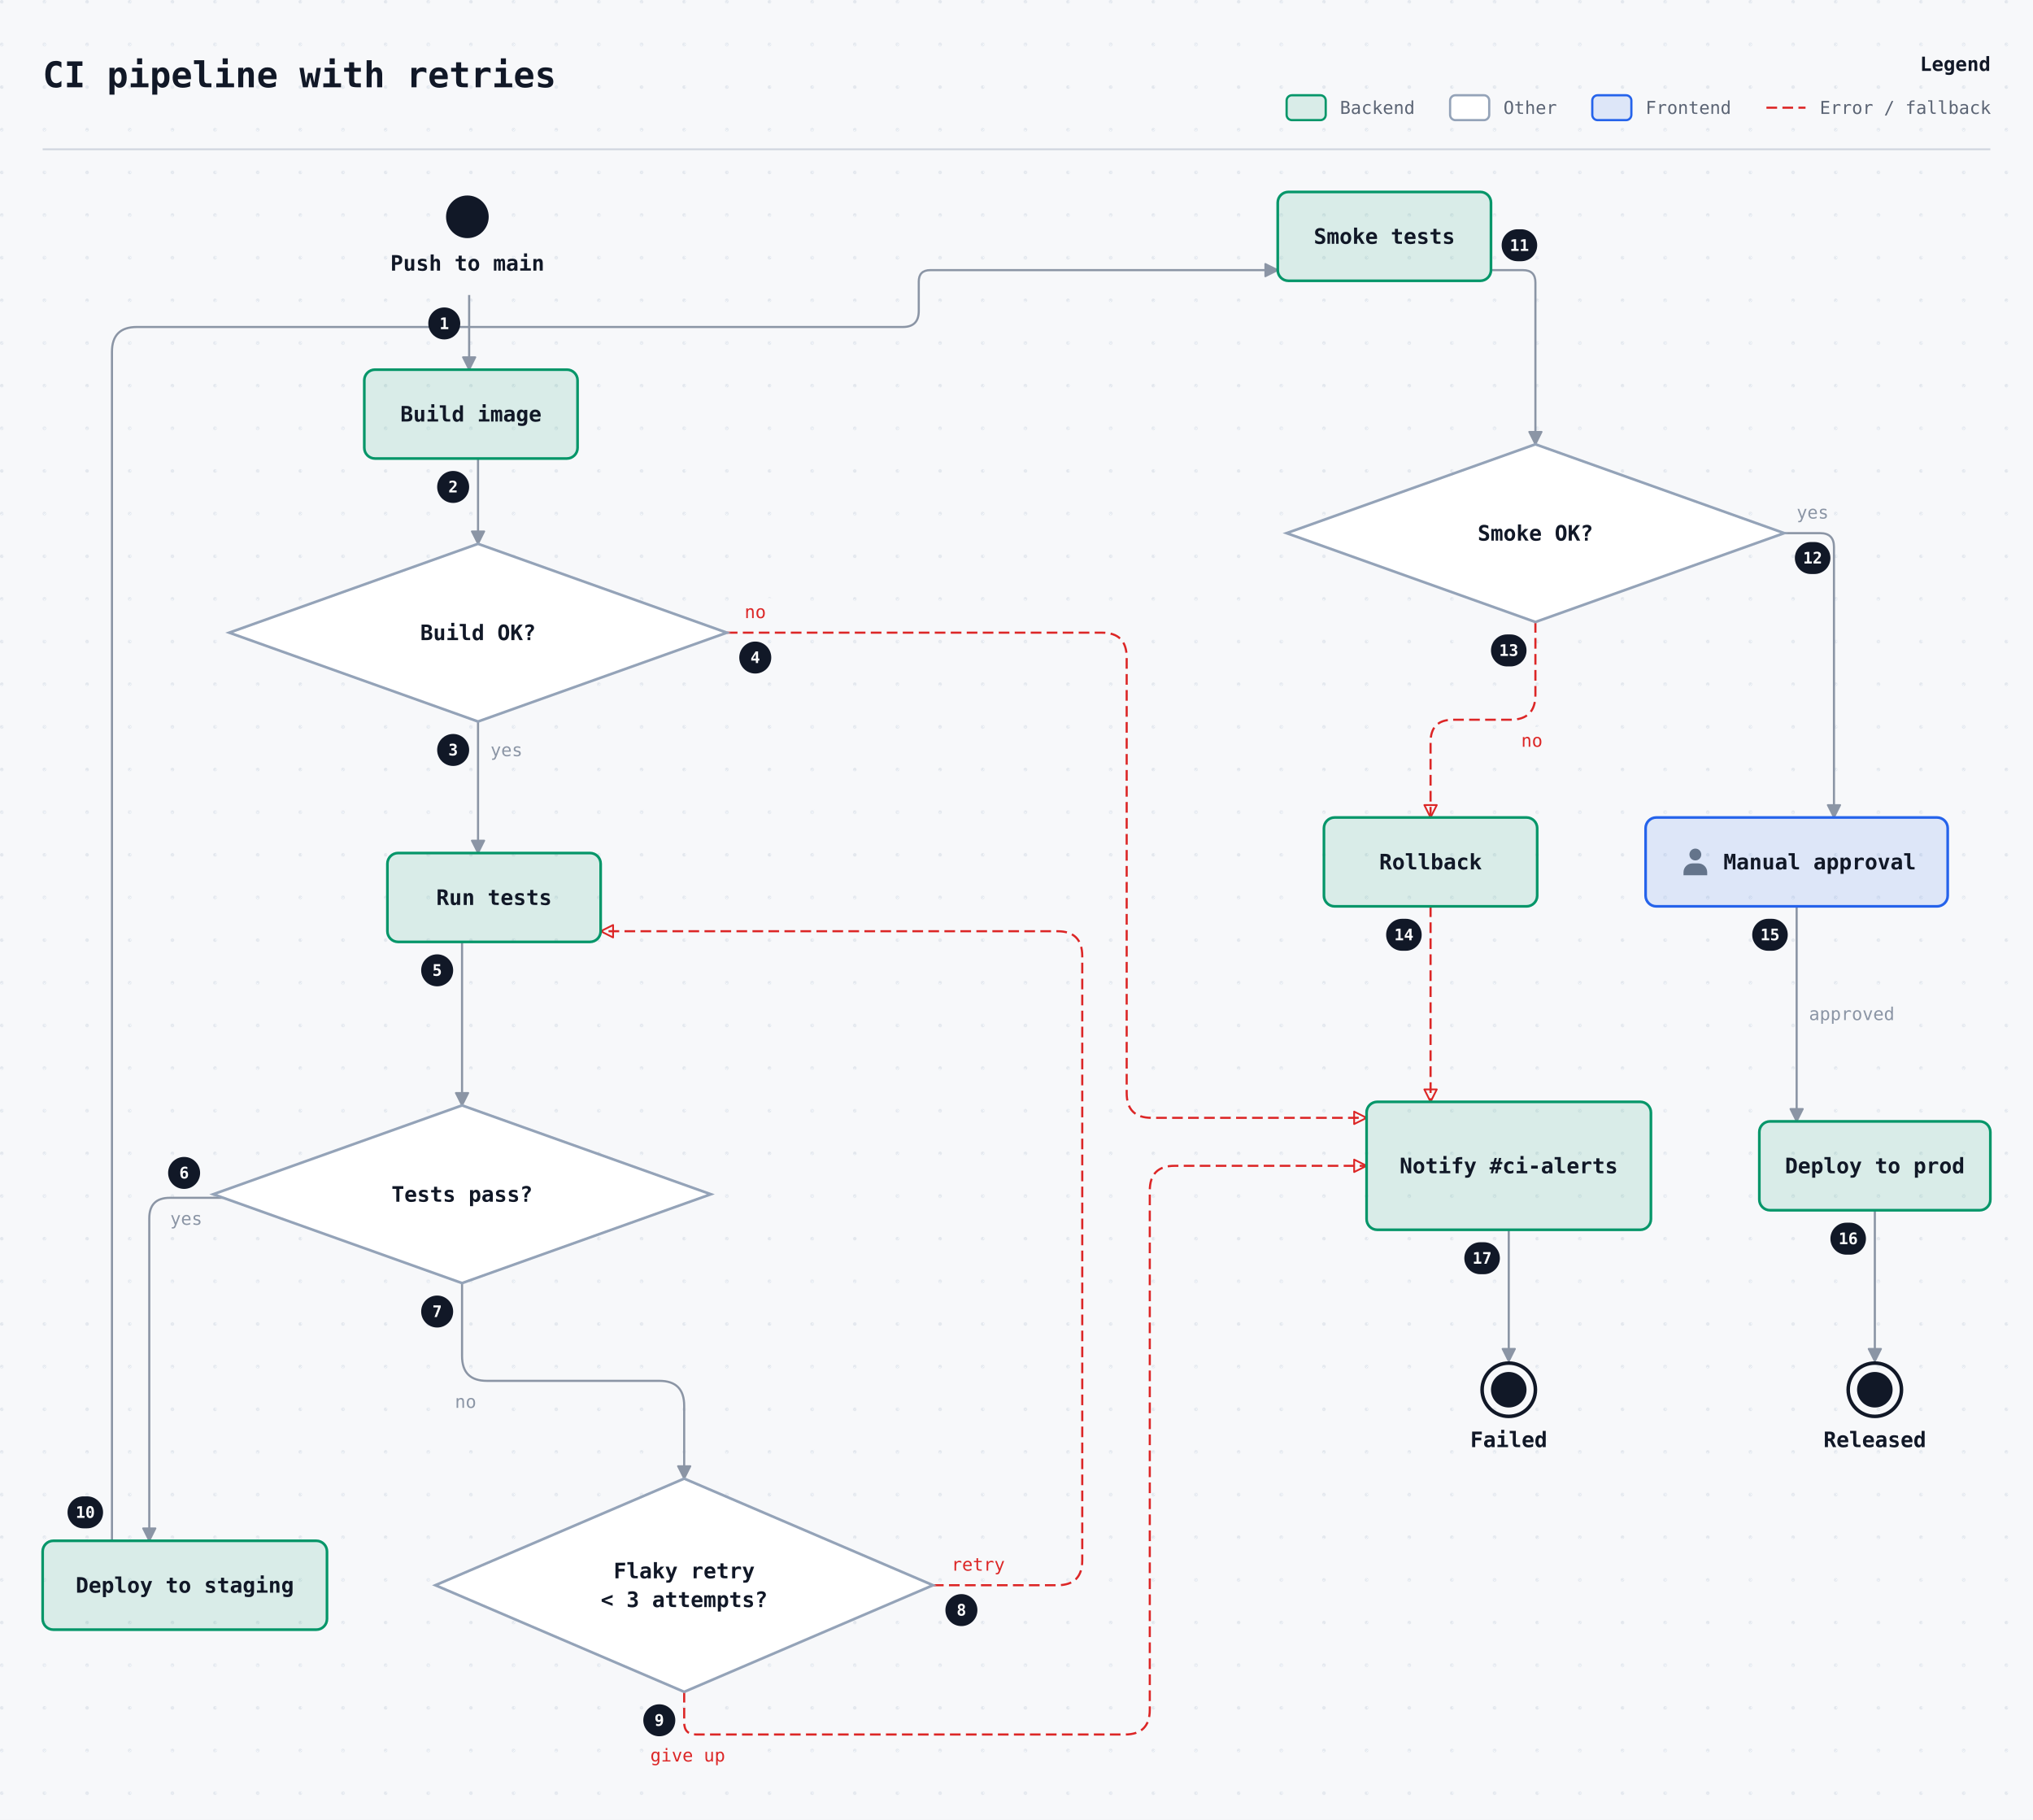
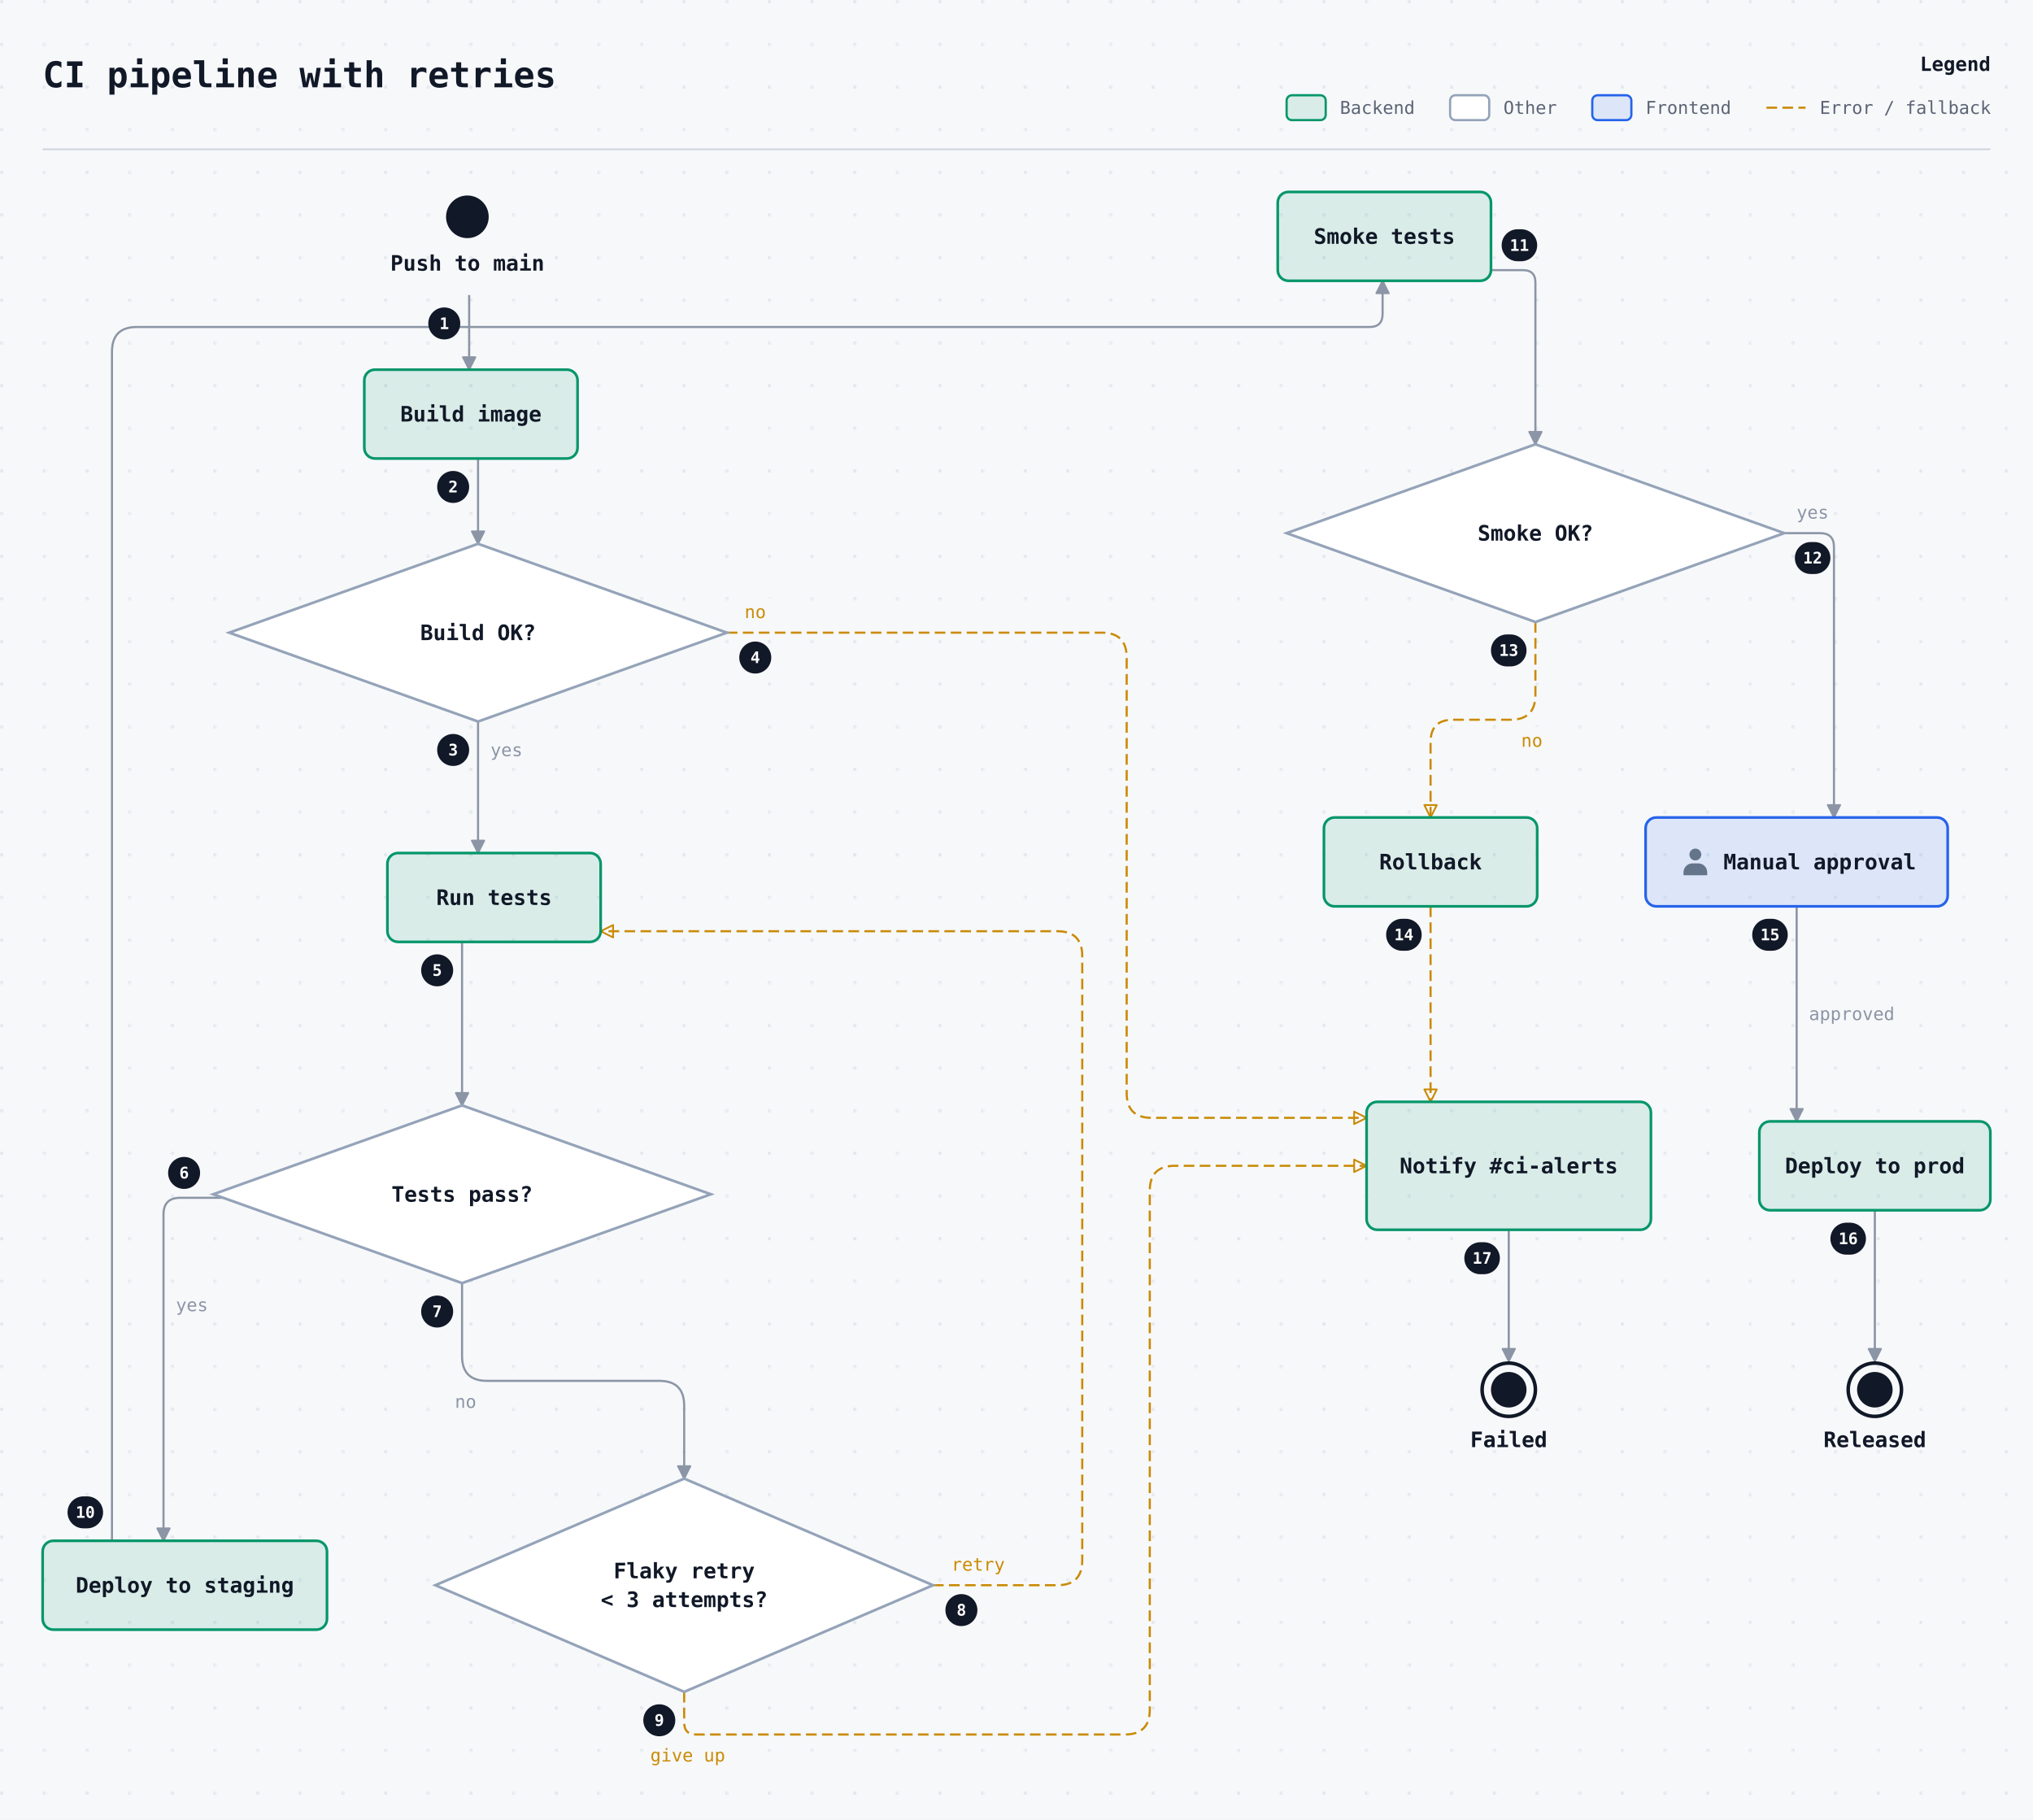
<svg xmlns="http://www.w3.org/2000/svg" version="1.1" width="1144" height="1024" viewBox="0 0 1144 1024" font-family="JetBrains Mono, ui-monospace, SFMono-Regular, Menlo, Consolas, monospace">
  <defs>
    <pattern id="canvas-grid" width="24" height="24" patternUnits="userSpaceOnUse">
      <circle cx="1" cy="1" r="1" fill="#e3e7ed" />
    </pattern>
    <marker id="marker-arrow-0" viewBox="-1 -1 9 9" refX="7" refY="3.5" markerWidth="9" markerHeight="9" markerUnits="userSpaceOnUse" orient="auto-start-reverse">
      <path d="M0 0 L7 3.5 L0 7 Z" fill="#8b95a5" stroke="#8b95a5" stroke-width="1" stroke-linejoin="round" />
    </marker>
    <marker id="marker-uml-triangle-1" viewBox="-1 -1 9 9" refX="7" refY="3.5" markerWidth="9" markerHeight="9" markerUnits="userSpaceOnUse" orient="auto-start-reverse">
-       <path d="M0 0 L7 3.5 L0 7 Z" fill="none" stroke="#dc2626" stroke-width="1" stroke-linejoin="round" />
+       <path d="M0 0 L7 3.5 L0 7 Z" fill="none" stroke="#ca8a04" stroke-width="1" stroke-linejoin="round" />
    </marker>
  </defs>
  <rect width="100%" height="100%" fill="#f7f8fa" />
  <rect width="100%" height="100%" fill="url(#canvas-grid)" />
  <text x="24.0" y="49.1" text-anchor="start" font-size="20" font-weight="bold" fill="#111827">CI pipeline with retries</text>
  <path d="M 264.0 166.0 L 264.0 208.0" fill="none" stroke="#8b95a5" stroke-width="1.2" marker-end="url(#marker-arrow-0)" />
  <path d="M 269.0 258.0 L 269.0 306.0" fill="none" stroke="#8b95a5" stroke-width="1.2" marker-end="url(#marker-arrow-0)" />
  <path d="M 269.0 406.0 L 269.0 480.0" fill="none" stroke="#8b95a5" stroke-width="1.2" marker-end="url(#marker-arrow-0)" />
-   <path d="M 409.0 356.0 L 620.0 356.0 Q 634.0 356.0 634.0 370.0 L 634.0 615.0 Q 634.0 629.0 648.0 629.0 L 769.0 629.0" fill="none" stroke="#dc2626" stroke-width="1.2" stroke-dasharray="6 3" marker-end="url(#marker-uml-triangle-1)" />
+   <path d="M 409.0 356.0 L 620.0 356.0 Q 634.0 356.0 634.0 370.0 L 634.0 615.0 Q 634.0 629.0 648.0 629.0 L 769.0 629.0" fill="none" stroke="#ca8a04" stroke-width="1.2" stroke-dasharray="6 3" marker-end="url(#marker-uml-triangle-1)" />
  <path d="M 260.0 530.0 L 260.0 622.0" fill="none" stroke="#8b95a5" stroke-width="1.2" marker-end="url(#marker-arrow-0)" />
-   <path d="M 125.6 674.0 L 95.6 674.0 Q 84.0 674.0 84.0 685.6 L 84.0 867.0" fill="none" stroke="#8b95a5" stroke-width="1.2" marker-end="url(#marker-arrow-0)" />
+   <path d="M 125.6 674.0 L 101.4 674.0 Q 92.0 674.0 92.0 683.4 L 92.0 867.0" fill="none" stroke="#8b95a5" stroke-width="1.2" marker-end="url(#marker-arrow-0)" />
  <path d="M 260.0 722.0 L 260.0 763.0 Q 260.0 777.0 274.0 777.0 L 371.0 777.0 Q 385.0 777.0 385.0 791.0 L 385.0 832.0" fill="none" stroke="#8b95a5" stroke-width="1.2" marker-end="url(#marker-arrow-0)" />
-   <path d="M 525.0 892.0 L 595.0 892.0 Q 609.0 892.0 609.0 878.0 L 609.0 538.0 Q 609.0 524.0 595.0 524.0 L 338.0 524.0" fill="none" stroke="#dc2626" stroke-width="1.2" stroke-dasharray="6 3" marker-end="url(#marker-uml-triangle-1)" />
-   <path d="M 385.0 952.0 L 385.0 969.3 Q 385.0 976.0 391.7 976.0 L 633.0 976.0 Q 647.0 976.0 647.0 962.0 L 647.0 670.0 Q 647.0 656.0 661.0 656.0 L 769.0 656.0" fill="none" stroke="#dc2626" stroke-width="1.2" stroke-dasharray="6 3" marker-end="url(#marker-uml-triangle-1)" />
-   <path d="M 63.0 867.0 L 63.0 198.0 Q 63.0 184.0 77.0 184.0 L 508.0 184.0 Q 517.0 184.0 517.0 175.0 L 517.0 158.5 Q 517.0 152.0 523.5 152.0 L 719.0 152.0" fill="none" stroke="#8b95a5" stroke-width="1.2" marker-end="url(#marker-arrow-0)" />
+   <path d="M 525.0 892.0 L 595.0 892.0 Q 609.0 892.0 609.0 878.0 L 609.0 538.0 Q 609.0 524.0 595.0 524.0 L 338.0 524.0" fill="none" stroke="#ca8a04" stroke-width="1.2" stroke-dasharray="6 3" marker-end="url(#marker-uml-triangle-1)" />
+   <path d="M 385.0 952.0 L 385.0 969.3 Q 385.0 976.0 391.7 976.0 L 633.0 976.0 Q 647.0 976.0 647.0 962.0 L 647.0 670.0 Q 647.0 656.0 661.0 656.0 L 769.0 656.0" fill="none" stroke="#ca8a04" stroke-width="1.2" stroke-dasharray="6 3" marker-end="url(#marker-uml-triangle-1)" />
+   <path d="M 63.0 867.0 L 63.0 198.0 Q 63.0 184.0 77.0 184.0 L 770.7 184.0 Q 778.0 184.0 778.0 176.7 L 778.0 158.0" fill="none" stroke="#8b95a5" stroke-width="1.2" marker-end="url(#marker-arrow-0)" />
  <path d="M 839.0 152.0 L 857.0 152.0 Q 864.0 152.0 864.0 159.0 L 864.0 250.0" fill="none" stroke="#8b95a5" stroke-width="1.2" marker-end="url(#marker-arrow-0)" />
  <path d="M 1004.0 300.0 L 1024.2 300.0 Q 1032.0 300.0 1032.0 307.8 L 1032.0 460.0" fill="none" stroke="#8b95a5" stroke-width="1.2" marker-end="url(#marker-arrow-0)" />
-   <path d="M 864.0 350.0 L 864.0 391.0 Q 864.0 405.0 850.0 405.0 L 817.6 405.0 Q 805.0 405.0 805.0 417.6 L 805.0 460.0" fill="none" stroke="#dc2626" stroke-width="1.2" stroke-dasharray="6 3" marker-end="url(#marker-uml-triangle-1)" />
-   <path d="M 805.0 510.0 L 805.0 620.0" fill="none" stroke="#dc2626" stroke-width="1.2" stroke-dasharray="6 3" marker-end="url(#marker-uml-triangle-1)" />
+   <path d="M 864.0 350.0 L 864.0 391.0 Q 864.0 405.0 850.0 405.0 L 817.6 405.0 Q 805.0 405.0 805.0 417.6 L 805.0 460.0" fill="none" stroke="#ca8a04" stroke-width="1.2" stroke-dasharray="6 3" marker-end="url(#marker-uml-triangle-1)" />
+   <path d="M 805.0 510.0 L 805.0 620.0" fill="none" stroke="#ca8a04" stroke-width="1.2" stroke-dasharray="6 3" marker-end="url(#marker-uml-triangle-1)" />
  <path d="M 1011.0 510.0 L 1011.0 631.0" fill="none" stroke="#8b95a5" stroke-width="1.2" marker-end="url(#marker-arrow-0)" />
  <path d="M 1055.0 681.0 L 1055.0 766.0" fill="none" stroke="#8b95a5" stroke-width="1.2" marker-end="url(#marker-arrow-0)" />
  <path d="M 849.0 692.0 L 849.0 766.0" fill="none" stroke="#8b95a5" stroke-width="1.2" marker-end="url(#marker-arrow-0)" />
  <circle cx="263.0" cy="122.0" r="12.0" fill="#111827" />
  <text x="263.0" y="152.3" text-anchor="middle" font-size="12" font-weight="bold" fill="#111827">
    <tspan>Push to main</tspan>
  </text>
  <rect fill="#059669" fill-opacity="0.122" stroke="#059669" stroke-width="1.5" x="205.0" y="208.0" width="120.0" height="50.0" rx="6.0" />
  <text x="265.0" y="237.2" text-anchor="middle" font-size="12" font-weight="bold" fill="#111827">
    <tspan>Build image</tspan>
  </text>
  <path fill="#ffffff" fill-opacity="1.000" stroke="#94a3b8" stroke-width="1.5" d="M 269.0 306.0 L 409.0 356.0 L 269.0 406.0 L 129.0 356.0 Z" />
  <text x="269.0" y="360.2" text-anchor="middle" font-size="12" font-weight="bold" fill="#111827">
    <tspan>Build OK?</tspan>
  </text>
  <rect fill="#059669" fill-opacity="0.122" stroke="#059669" stroke-width="1.5" x="218.0" y="480.0" width="120.0" height="50.0" rx="6.0" />
  <text x="278.0" y="509.2" text-anchor="middle" font-size="12" font-weight="bold" fill="#111827">
    <tspan>Run tests</tspan>
  </text>
  <path fill="#ffffff" fill-opacity="1.000" stroke="#94a3b8" stroke-width="1.5" d="M 260.0 622.0 L 400.0 672.0 L 260.0 722.0 L 120.0 672.0 Z" />
  <text x="260.0" y="676.2" text-anchor="middle" font-size="12" font-weight="bold" fill="#111827">
    <tspan>Tests pass?</tspan>
  </text>
  <path fill="#ffffff" fill-opacity="1.000" stroke="#94a3b8" stroke-width="1.5" d="M 385.0 832.0 L 525.0 892.0 L 385.0 952.0 L 245.0 892.0 Z" />
  <text x="385.0" y="888.1" text-anchor="middle" font-size="12" font-weight="bold" fill="#111827">
    <tspan>Flaky retry</tspan>
  </text>
  <text x="385.0" y="904.3" text-anchor="middle" font-size="12" font-weight="bold" fill="#111827">
    <tspan>&lt; 3 attempts?</tspan>
  </text>
  <rect fill="#059669" fill-opacity="0.122" stroke="#059669" stroke-width="1.5" x="24.0" y="867.0" width="160.0" height="50.0" rx="6.0" />
  <text x="104.0" y="896.2" text-anchor="middle" font-size="12" font-weight="bold" fill="#111827">
    <tspan>Deploy to staging</tspan>
  </text>
  <rect fill="#059669" fill-opacity="0.122" stroke="#059669" stroke-width="1.5" x="719.0" y="108.0" width="120.0" height="50.0" rx="6.0" />
  <text x="779.0" y="137.2" text-anchor="middle" font-size="12" font-weight="bold" fill="#111827">
    <tspan>Smoke tests</tspan>
  </text>
  <path fill="#ffffff" fill-opacity="1.000" stroke="#94a3b8" stroke-width="1.5" d="M 864.0 250.0 L 1004.0 300.0 L 864.0 350.0 L 724.0 300.0 Z" />
  <text x="864.0" y="304.2" text-anchor="middle" font-size="12" font-weight="bold" fill="#111827">
    <tspan>Smoke OK?</tspan>
  </text>
  <rect fill="#2563eb" fill-opacity="0.122" stroke="#2563eb" stroke-width="1.5" x="926.0" y="460.0" width="170.0" height="50.0" rx="6.0" />
  <svg class="node-tech-icon" x="944.0" y="475.0" width="20.0" height="20.0" viewBox="0 0 24 24" preserveAspectRatio="xMidYMid meet">
    <g>
      <circle cx="12" cy="7" r="4" fill="#64748b" />
      <path fill="#64748b" d="M4 21v-2a6 6 0 0 1 6-6h4a6 6 0 0 1 6 6v2H4z" />
    </g>
  </svg>
  <text x="1024.0" y="489.2" text-anchor="middle" font-size="12" font-weight="bold" fill="#111827">
    <tspan>Manual approval</tspan>
  </text>
  <rect fill="#059669" fill-opacity="0.122" stroke="#059669" stroke-width="1.5" x="990.0" y="631.0" width="130.0" height="50.0" rx="6.0" />
  <text x="1055.0" y="660.2" text-anchor="middle" font-size="12" font-weight="bold" fill="#111827">
    <tspan>Deploy to prod</tspan>
  </text>
  <rect fill="#059669" fill-opacity="0.122" stroke="#059669" stroke-width="1.5" x="745.0" y="460.0" width="120.0" height="50.0" rx="6.0" />
  <text x="805.0" y="489.2" text-anchor="middle" font-size="12" font-weight="bold" fill="#111827">
    <tspan>Rollback</tspan>
  </text>
  <rect fill="#059669" fill-opacity="0.122" stroke="#059669" stroke-width="1.5" x="769.0" y="620.0" width="160.0" height="72.0" rx="6.0" />
  <text x="849.0" y="660.2" text-anchor="middle" font-size="12" font-weight="bold" fill="#111827">
    <tspan>Notify #ci-alerts</tspan>
  </text>
  <circle cx="1055.0" cy="782.0" r="15.0" fill="none" stroke="#111827" stroke-width="2" />
  <circle cx="1055.0" cy="782.0" r="10.0" fill="#111827" />
  <text x="1055.0" y="814.3" text-anchor="middle" font-size="12" font-weight="bold" fill="#111827">
    <tspan>Released</tspan>
  </text>
  <circle cx="849.0" cy="782.0" r="15.0" fill="none" stroke="#111827" stroke-width="2" />
  <circle cx="849.0" cy="782.0" r="10.0" fill="#111827" />
  <text x="849.0" y="814.3" text-anchor="middle" font-size="12" font-weight="bold" fill="#111827">
    <tspan>Failed</tspan>
  </text>
  <rect x="273.0" y="414.2" width="24.0" height="15.5" rx="2" fill="#f7f8fa" />
  <text x="285.0" y="425.5" text-anchor="middle" font-size="10" fill="#8b95a5">yes</text>
  <rect x="415.0" y="336.5" width="20.0" height="15.5" rx="2" fill="#f7f8fa" />
-   <text x="425.0" y="347.8" text-anchor="middle" font-size="10" fill="#dc2626">no</text>
-   <rect x="92.8" y="678.0" width="24.0" height="15.5" rx="2" fill="#f7f8fa" />
-   <text x="104.8" y="689.2" text-anchor="middle" font-size="10" fill="#8b95a5">yes</text>
+   <text x="425.0" y="347.8" text-anchor="middle" font-size="10" fill="#ca8a04">no</text>
+   <rect x="96.0" y="726.6" width="24.0" height="15.5" rx="2" fill="#f7f8fa" />
+   <text x="108.0" y="737.8" text-anchor="middle" font-size="10" fill="#8b95a5">yes</text>
  <rect x="252.0" y="781.0" width="20.0" height="15.5" rx="2" fill="#f7f8fa" />
  <text x="262.0" y="792.2" text-anchor="middle" font-size="10" fill="#8b95a5">no</text>
  <rect x="532.4" y="872.5" width="36.0" height="15.5" rx="2" fill="#f7f8fa" />
-   <text x="550.4" y="883.8" text-anchor="middle" font-size="10" fill="#dc2626">retry</text>
+   <text x="550.4" y="883.8" text-anchor="middle" font-size="10" fill="#ca8a04">retry</text>
  <rect x="363.0" y="980.0" width="48.0" height="15.5" rx="2" fill="#f7f8fa" />
-   <text x="387.0" y="991.2" text-anchor="middle" font-size="10" fill="#dc2626">give up</text>
+   <text x="387.0" y="991.2" text-anchor="middle" font-size="10" fill="#ca8a04">give up</text>
  <rect x="1008.0" y="280.5" width="24.0" height="15.5" rx="2" fill="#f7f8fa" />
  <text x="1020.0" y="291.8" text-anchor="middle" font-size="10" fill="#8b95a5">yes</text>
  <rect x="852.0" y="409.0" width="20.0" height="15.5" rx="2" fill="#f7f8fa" />
-   <text x="862.0" y="420.2" text-anchor="middle" font-size="10" fill="#dc2626">no</text>
+   <text x="862.0" y="420.2" text-anchor="middle" font-size="10" fill="#ca8a04">no</text>
  <rect x="1015.0" y="562.8" width="54.0" height="15.5" rx="2" fill="#f7f8fa" />
  <text x="1042.0" y="574.0" text-anchor="middle" font-size="10" fill="#8b95a5">approved</text>
  <rect x="241.0" y="173.0" width="18.0" height="18.0" rx="9.0" fill="#111827" />
  <text x="250.0" y="185.2" text-anchor="middle" font-size="9" font-weight="bold" fill="#ffffff">1</text>
  <rect x="246.0" y="265.0" width="18.0" height="18.0" rx="9.0" fill="#111827" />
  <text x="255.0" y="277.1" text-anchor="middle" font-size="9" font-weight="bold" fill="#ffffff">2</text>
  <rect x="246.0" y="413.0" width="18.0" height="18.0" rx="9.0" fill="#111827" />
  <text x="255.0" y="425.1" text-anchor="middle" font-size="9" font-weight="bold" fill="#ffffff">3</text>
  <rect x="416.0" y="361.0" width="18.0" height="18.0" rx="9.0" fill="#111827" />
  <text x="425.0" y="373.1" text-anchor="middle" font-size="9" font-weight="bold" fill="#ffffff">4</text>
  <rect x="237.0" y="537.0" width="18.0" height="18.0" rx="9.0" fill="#111827" />
  <text x="246.0" y="549.1" text-anchor="middle" font-size="9" font-weight="bold" fill="#ffffff">5</text>
  <rect x="94.6" y="651.0" width="18.0" height="18.0" rx="9.0" fill="#111827" />
  <text x="103.6" y="663.1" text-anchor="middle" font-size="9" font-weight="bold" fill="#ffffff">6</text>
  <rect x="237.0" y="729.0" width="18.0" height="18.0" rx="9.0" fill="#111827" />
  <text x="246.0" y="741.1" text-anchor="middle" font-size="9" font-weight="bold" fill="#ffffff">7</text>
  <rect x="532.0" y="897.0" width="18.0" height="18.0" rx="9.0" fill="#111827" />
  <text x="541.0" y="909.1" text-anchor="middle" font-size="9" font-weight="bold" fill="#ffffff">8</text>
  <rect x="362.0" y="959.0" width="18.0" height="18.0" rx="9.0" fill="#111827" />
  <text x="371.0" y="971.1" text-anchor="middle" font-size="9" font-weight="bold" fill="#ffffff">9</text>
  <rect x="38.0" y="842.0" width="20.0" height="18.0" rx="9.0" fill="#111827" />
  <text x="48.0" y="854.1" text-anchor="middle" font-size="9" font-weight="bold" fill="#ffffff">10</text>
  <rect x="845.0" y="129.0" width="20.0" height="18.0" rx="9.0" fill="#111827" />
  <text x="855.0" y="141.2" text-anchor="middle" font-size="9" font-weight="bold" fill="#ffffff">11</text>
  <rect x="1010.0" y="305.0" width="20.0" height="18.0" rx="9.0" fill="#111827" />
  <text x="1020.0" y="317.1" text-anchor="middle" font-size="9" font-weight="bold" fill="#ffffff">12</text>
  <rect x="839.0" y="357.0" width="20.0" height="18.0" rx="9.0" fill="#111827" />
  <text x="849.0" y="369.1" text-anchor="middle" font-size="9" font-weight="bold" fill="#ffffff">13</text>
  <rect x="780.0" y="517.0" width="20.0" height="18.0" rx="9.0" fill="#111827" />
  <text x="790.0" y="529.1" text-anchor="middle" font-size="9" font-weight="bold" fill="#ffffff">14</text>
  <rect x="986.0" y="517.0" width="20.0" height="18.0" rx="9.0" fill="#111827" />
  <text x="996.0" y="529.1" text-anchor="middle" font-size="9" font-weight="bold" fill="#ffffff">15</text>
  <rect x="1030.0" y="688.0" width="20.0" height="18.0" rx="9.0" fill="#111827" />
  <text x="1040.0" y="700.1" text-anchor="middle" font-size="9" font-weight="bold" fill="#ffffff">16</text>
  <rect x="824.0" y="699.0" width="20.0" height="18.0" rx="9.0" fill="#111827" />
  <text x="834.0" y="711.1" text-anchor="middle" font-size="9" font-weight="bold" fill="#ffffff">17</text>
  <text x="1080.4" y="39.9" font-size="11" font-weight="bold" fill="#111827">Legend</text>
  <rect x="724.0" y="53.6" width="22" height="14" rx="3" fill="#059669" fill-opacity="0.122" stroke="#059669" stroke-width="1.25" />
  <text x="754.0" y="64.1" font-size="10" fill="#5b6474">Backend</text>
  <rect x="816.0" y="53.6" width="22" height="14" rx="3" fill="#ffffff" fill-opacity="1.000" stroke="#94a3b8" stroke-width="1.25" />
  <text x="846.0" y="64.1" font-size="10" fill="#5b6474">Other</text>
  <rect x="896.0" y="53.6" width="22" height="14" rx="3" fill="#2563eb" fill-opacity="0.122" stroke="#2563eb" stroke-width="1.25" />
  <text x="926.0" y="64.1" font-size="10" fill="#5b6474">Frontend</text>
-   <line x1="994.0" y1="60.6" x2="1016.0" y2="60.6" stroke="#dc2626" stroke-width="1.2" stroke-dasharray="6 3" />
+   <line x1="994.0" y1="60.6" x2="1016.0" y2="60.6" stroke="#ca8a04" stroke-width="1.2" stroke-dasharray="6 3" />
  <text x="1024.0" y="64.1" font-size="10" fill="#5b6474">Error / fallback</text>
  <line x1="24.0" y1="84.0" x2="1120.0" y2="84.0" stroke="#d0d5de" stroke-width="1" />
</svg>
